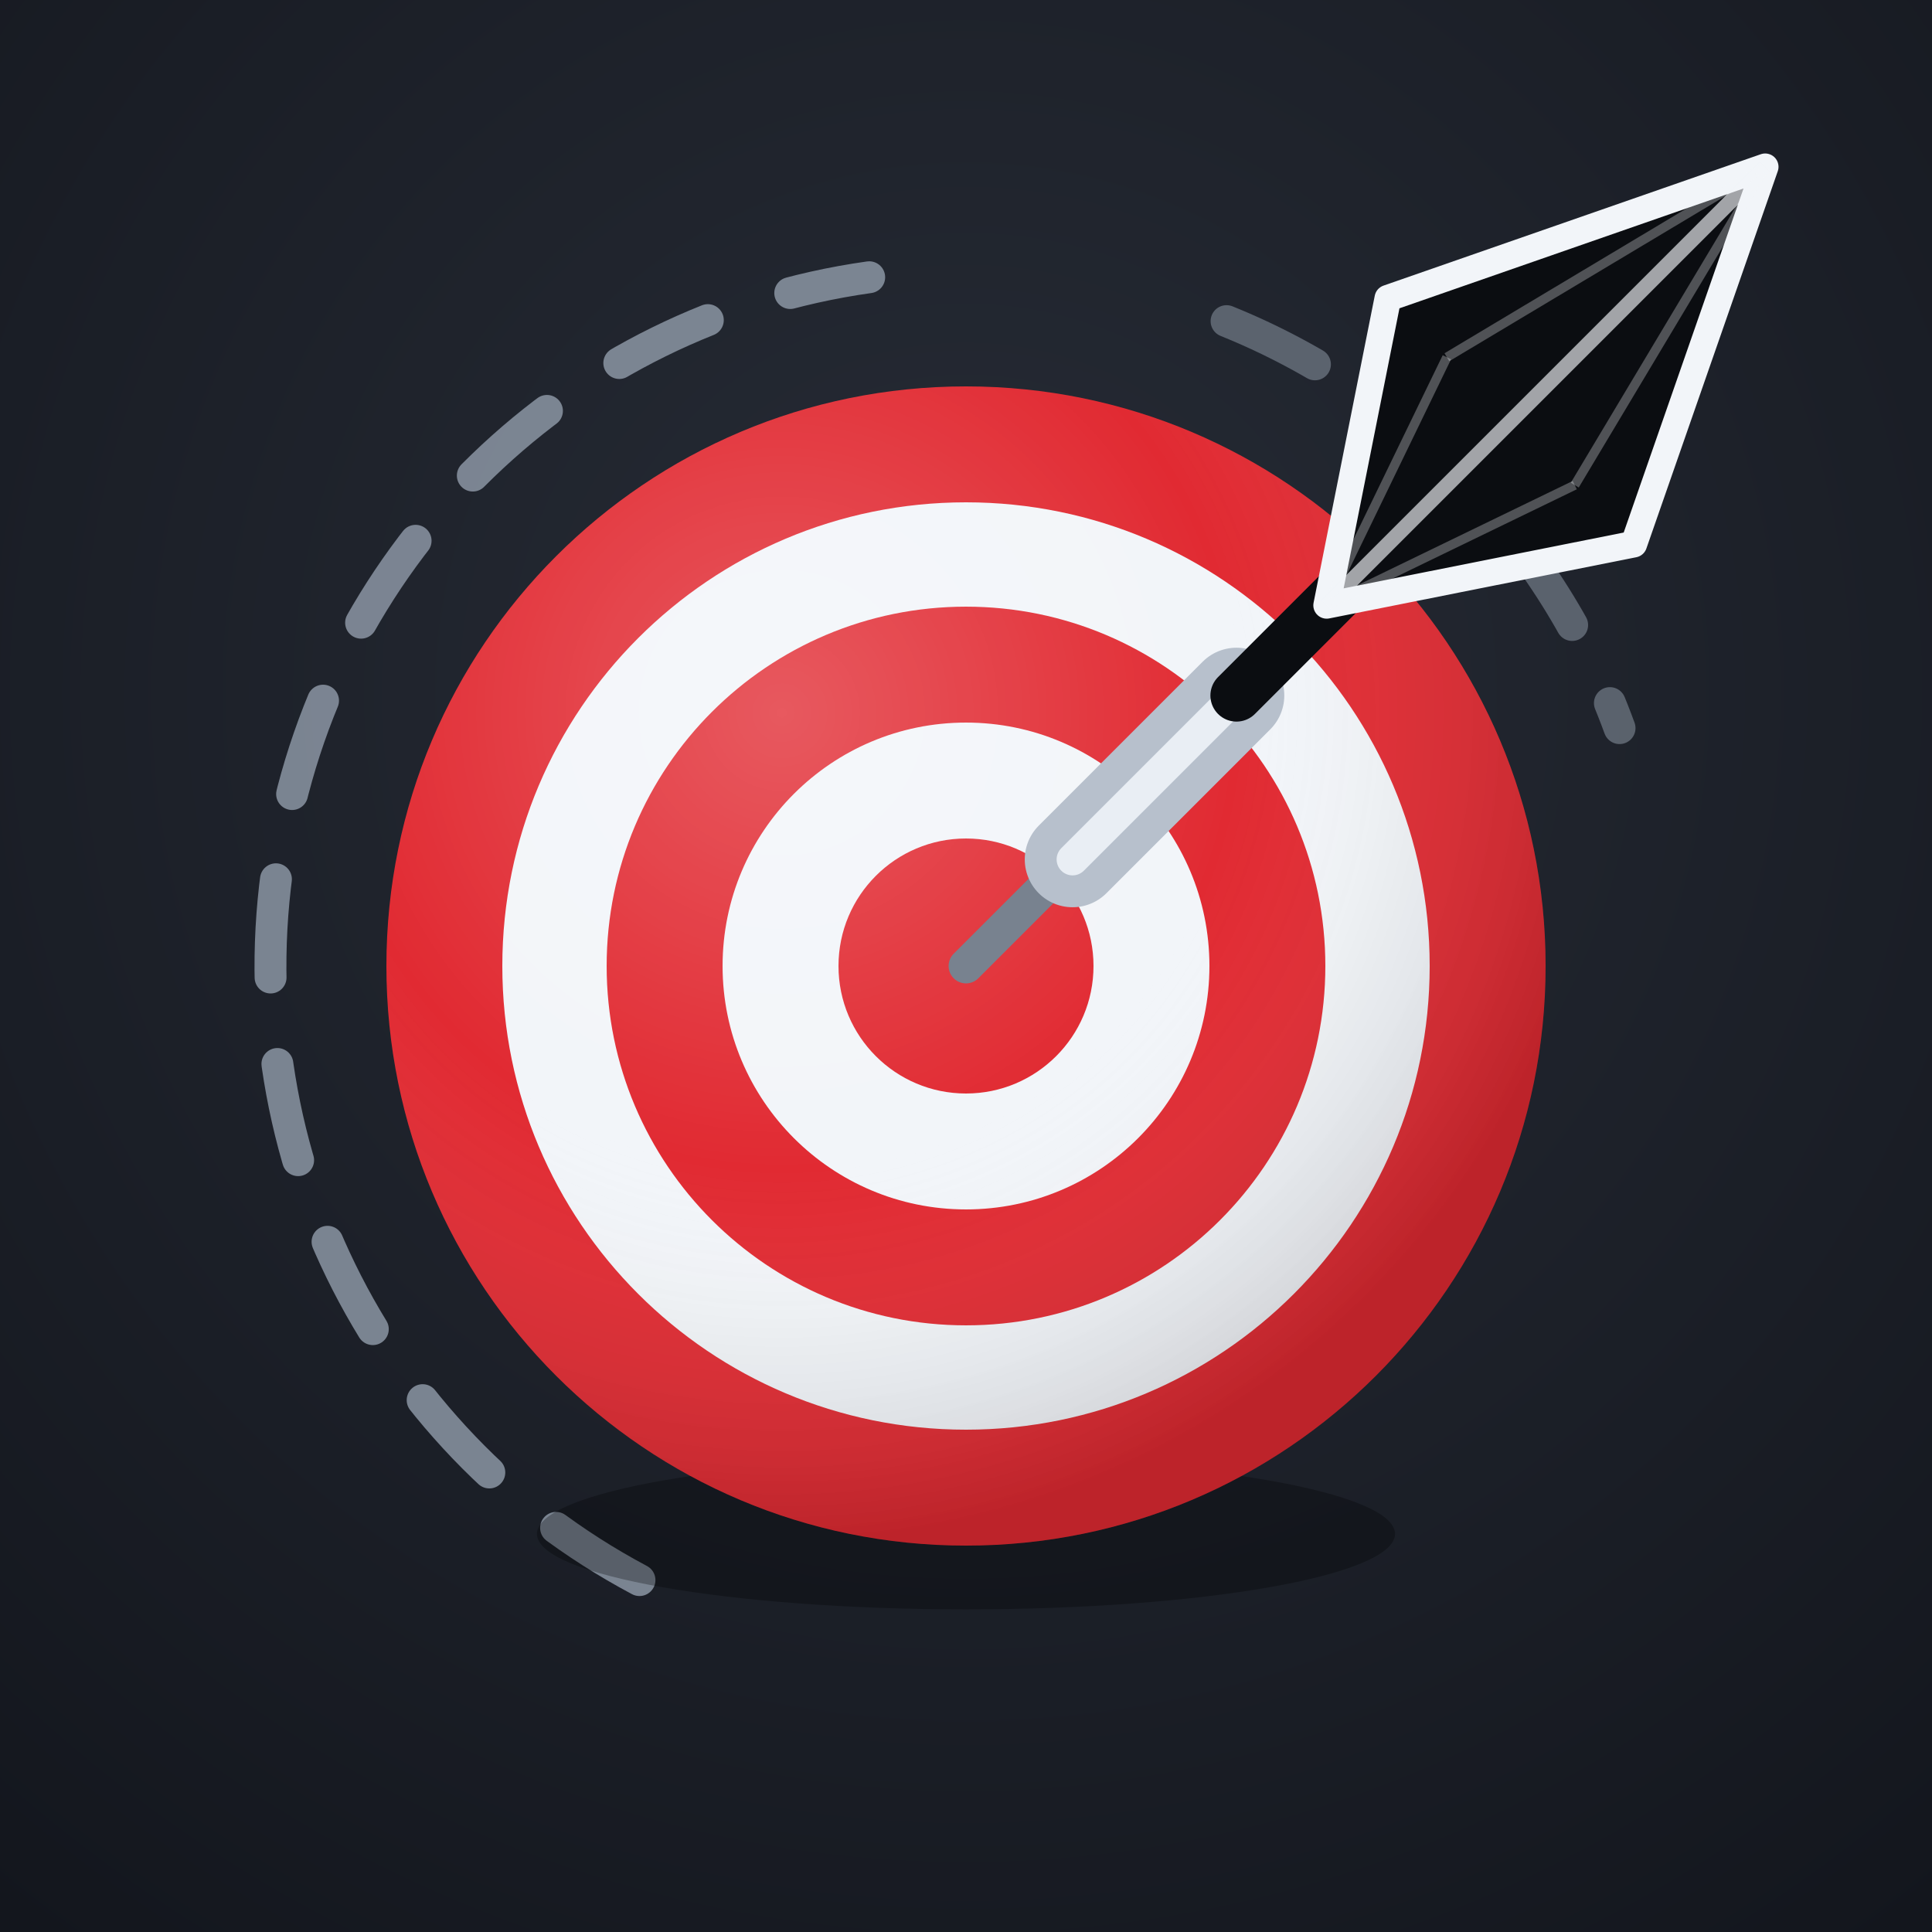
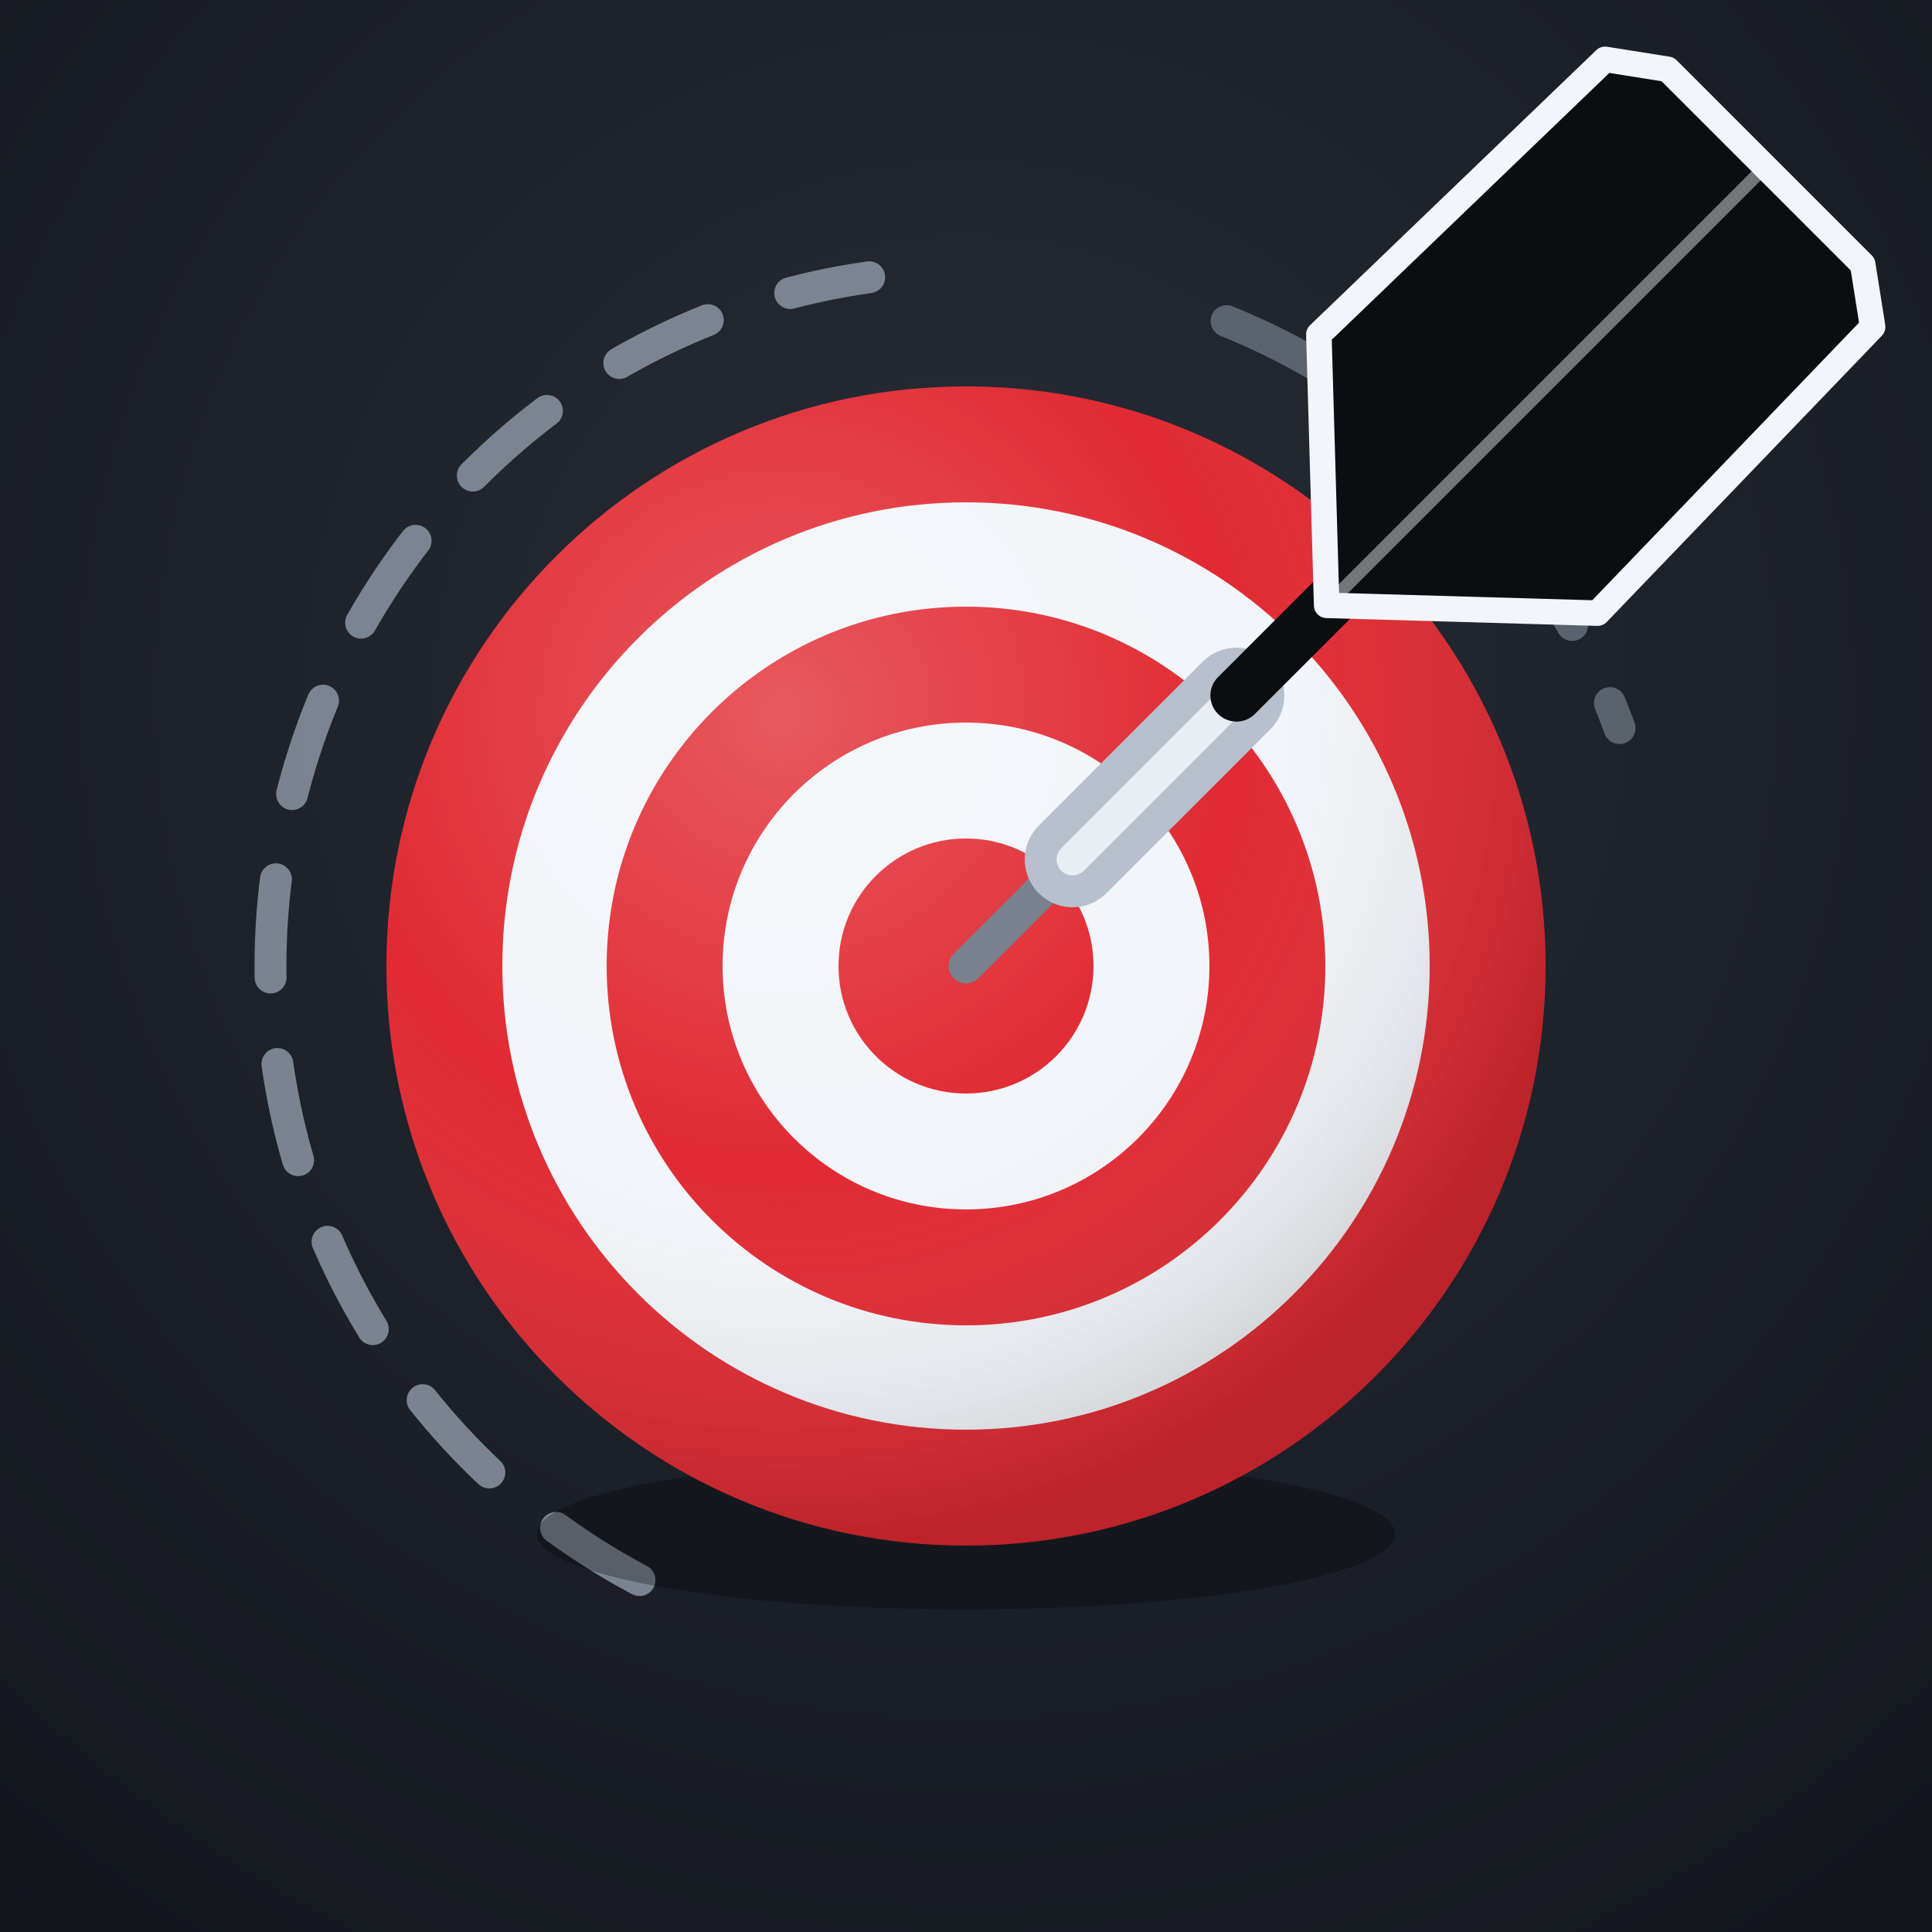
<svg xmlns="http://www.w3.org/2000/svg" viewBox="0 0 512 512" width="512" height="512" role="img" aria-label="Darts TV Guide">
  <defs>
    <radialGradient id="bgg" cx="50%" cy="36%" r="80%">
      <stop offset="0" stop-color="#272c36" />
      <stop offset="1" stop-color="#13161d" />
    </radialGradient>
    <radialGradient id="sheen" cx="34%" cy="28%" r="72%">
      <stop offset="0" stop-color="#fff" stop-opacity=".22" />
      <stop offset="0.55" stop-color="#fff" stop-opacity="0" />
      <stop offset="1" stop-color="#000" stop-opacity=".16" />
    </radialGradient>
  </defs>
  <rect width="512" height="512" rx="0.0" fill="url(#bgg)" />
  <path d="M169.47,418.74A184.32,184.32 0 0 1 230.35,73.47" fill="none" stroke="#8b95a3" stroke-width="8.45" stroke-dasharray="26.1 23.0" stroke-linecap="round" opacity=".85" />
  <path d="M325.05,85.10A184.32,184.32 0 0 1 429.20,192.96" fill="none" stroke="#8b95a3" stroke-width="8.45" stroke-dasharray="26.1 23.0" stroke-linecap="round" opacity=".55" />
  <ellipse cx="256.0" cy="406.5" rx="113.7" ry="20.0" fill="#000" opacity=".28" />
  <circle cx="256.0" cy="256.0" r="153.60" fill="#e12a32" />
  <circle cx="256.0" cy="256.0" r="122.88" fill="#f2f5f9" />
  <circle cx="256.0" cy="256.0" r="95.23" fill="#e12a32" />
  <circle cx="256.0" cy="256.0" r="64.51" fill="#f2f5f9" />
  <circle cx="256.0" cy="256.0" r="33.79" fill="#e12a32" />
  <circle cx="256.0" cy="256.0" r="153.60" fill="url(#sheen)" />
  <line x1="256.00" y1="256.00" x2="284.24" y2="227.76" stroke="#78828f" stroke-width="9.22" stroke-linecap="round" />
  <line x1="284.24" y1="227.76" x2="327.68" y2="184.32" stroke="#b7c0cc" stroke-width="25.34" stroke-linecap="round" />
  <line x1="284.24" y1="227.76" x2="327.68" y2="184.32" stroke="#e9eef4" stroke-width="8.45" stroke-linecap="round" />
  <line x1="327.68" y1="184.32" x2="363.53" y2="148.47" stroke="#0b0d11" stroke-width="13.82" stroke-linecap="round" />
-   <path d="M351.58,160.42 L432.97,144.20 L467.79,44.21 L367.80,79.03 Z" fill="#0b0d11" stroke="#f2f5f9" stroke-width="7.07" stroke-linejoin="round" />
-   <line x1="351.58" y1="160.42" x2="467.79" y2="44.21" stroke="#f2f5f9" stroke-width="3.99" opacity=".65" />
-   <line x1="351.58" y1="160.42" x2="417.33" y2="128.56" stroke="#f2f5f9" stroke-width="2.46" opacity=".30" />
-   <line x1="467.79" y1="44.21" x2="417.33" y2="128.56" stroke="#f2f5f9" stroke-width="2.46" opacity=".30" />
-   <line x1="351.58" y1="160.42" x2="383.44" y2="94.67" stroke="#f2f5f9" stroke-width="2.46" opacity=".30" />
-   <line x1="467.79" y1="44.21" x2="383.44" y2="94.67" stroke="#f2f5f9" stroke-width="2.46" opacity=".30" />
+   <path d="M351.58,160.42 L423.37,162.49 L496.27,86.63 L493.64,70.06 L441.94,18.36 L425.37,15.73 L349.51,88.63 Z" fill="#0b0d11" stroke="#f2f5f9" stroke-width="6.76" stroke-linejoin="round" />
+   <line x1="351.58" y1="160.42" x2="467.79" y2="44.21" stroke="#f2f5f9" stroke-width="3.38" opacity=".45" />
</svg>
